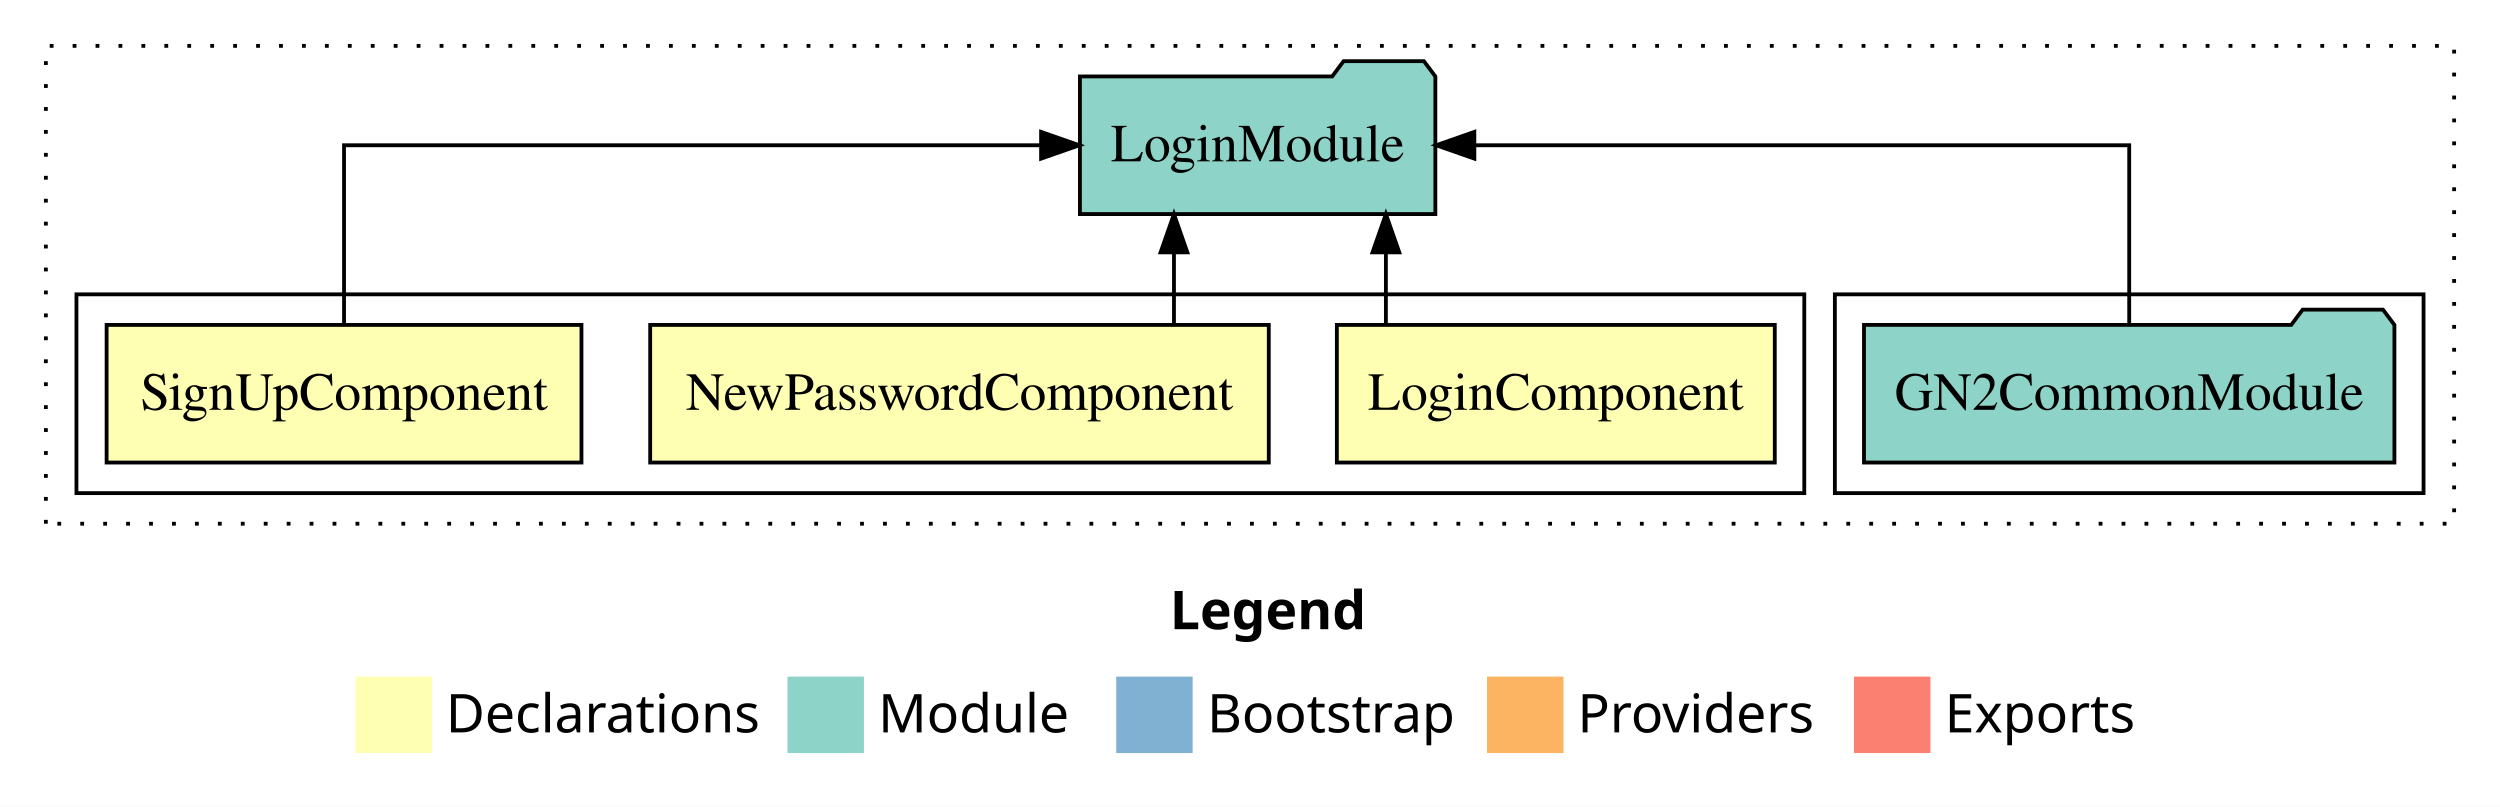
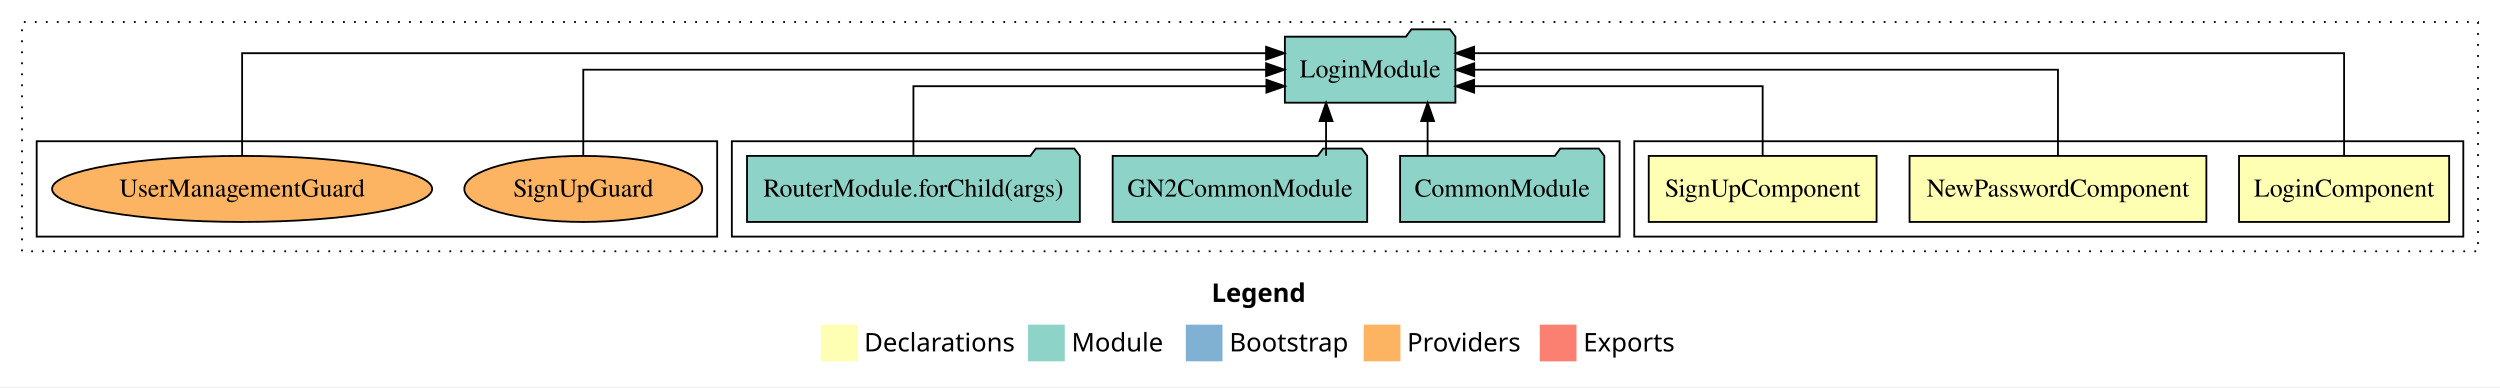
- <svg xmlns="http://www.w3.org/2000/svg" width="654pt" height="211pt" viewBox="0.00 0.00 654.00 211.00">
+ <svg xmlns="http://www.w3.org/2000/svg" width="1363pt" height="211pt" viewBox="0.00 0.00 1363.00 211.00">
  <g id="graph0" class="graph" transform="scale(1 1) rotate(0) translate(4 207)">
-     <polygon fill="white" stroke="transparent" points="-4,4 -4,-207 650,-207 650,4 -4,4" />
-     <text text-anchor="start" x="302.01" y="-42.4" font-family="Times-12" font-weight="bold" font-size="14.00">Legend</text>
-     <polygon fill="#ffffb3" stroke="transparent" points="89,-10 89,-30 109,-30 109,-10 89,-10" />
-     <text text-anchor="start" x="112.63" y="-15.4" font-family="Times-12" font-size="14.00">  Declarations</text>
-     <polygon fill="#8dd3c7" stroke="transparent" points="202,-10 202,-30 222,-30 222,-10 202,-10" />
-     <text text-anchor="start" x="225.73" y="-15.4" font-family="Times-12" font-size="14.00">  Module</text>
-     <polygon fill="#80b1d3" stroke="transparent" points="288,-10 288,-30 308,-30 308,-10 288,-10" />
-     <text text-anchor="start" x="311.78" y="-15.4" font-family="Times-12" font-size="14.00">  Bootstrap</text>
-     <polygon fill="#fdb462" stroke="transparent" points="385,-10 385,-30 405,-30 405,-10 385,-10" />
-     <text text-anchor="start" x="408.67" y="-15.4" font-family="Times-12" font-size="14.00">  Providers</text>
-     <polygon fill="#fb8072" stroke="transparent" points="481,-10 481,-30 501,-30 501,-10 481,-10" />
-     <text text-anchor="start" x="504.73" y="-15.4" font-family="Times-12" font-size="14.00">  Exports</text>
+     <polygon fill="white" stroke="transparent" points="-4,4 -4,-207 1359,-207 1359,4 -4,4" />
+     <text text-anchor="start" x="656.51" y="-42.4" font-family="Times-12" font-weight="bold" font-size="14.00">Legend</text>
+     <polygon fill="#ffffb3" stroke="transparent" points="443.5,-10 443.5,-30 463.5,-30 463.5,-10 443.5,-10" />
+     <text text-anchor="start" x="467.13" y="-15.4" font-family="Times-12" font-size="14.00">  Declarations</text>
+     <polygon fill="#8dd3c7" stroke="transparent" points="556.5,-10 556.5,-30 576.5,-30 576.5,-10 556.5,-10" />
+     <text text-anchor="start" x="580.23" y="-15.4" font-family="Times-12" font-size="14.00">  Module</text>
+     <polygon fill="#80b1d3" stroke="transparent" points="642.5,-10 642.5,-30 662.5,-30 662.5,-10 642.5,-10" />
+     <text text-anchor="start" x="666.28" y="-15.4" font-family="Times-12" font-size="14.00">  Bootstrap</text>
+     <polygon fill="#fdb462" stroke="transparent" points="739.5,-10 739.5,-30 759.5,-30 759.5,-10 739.5,-10" />
+     <text text-anchor="start" x="763.17" y="-15.4" font-family="Times-12" font-size="14.00">  Providers</text>
+     <polygon fill="#fb8072" stroke="transparent" points="835.5,-10 835.5,-30 855.5,-30 855.5,-10 835.5,-10" />
+     <text text-anchor="start" x="859.23" y="-15.4" font-family="Times-12" font-size="14.00">  Exports</text>
    <g id="clust1" class="cluster">
-       <polygon fill="none" stroke="black" stroke-dasharray="1,5" points="8,-70 8,-195 638,-195 638,-70 8,-70" />
+       <polygon fill="none" stroke="black" stroke-dasharray="1,5" points="8,-70 8,-195 1347,-195 1347,-70 8,-70" />
+     </g>
+     <g id="clust2" class="cluster">
+       <polygon fill="none" stroke="black" points="887,-78 887,-130 1339,-130 1339,-78 887,-78" />
    </g>
    <g id="clust6" class="cluster">
-       <polygon fill="none" stroke="black" points="476,-78 476,-130 630,-130 630,-78 476,-78" />
+       <polygon fill="none" stroke="black" points="395,-78 395,-130 879,-130 879,-78 395,-78" />
    </g>
-     <g id="clust2" class="cluster">
-       <polygon fill="none" stroke="black" points="16,-78 16,-130 468,-130 468,-78 16,-78" />
+     <g id="clust9" class="cluster">
+       <polygon fill="none" stroke="black" points="16,-78 16,-130 387,-130 387,-78 16,-78" />
    </g>
    <g id="node1" class="node">
-       <polygon fill="#ffffb3" stroke="black" points="460.28,-122 345.72,-122 345.72,-86 460.28,-86 460.28,-122" />
-       <text text-anchor="middle" x="403" y="-99.8" font-family="Times,serif" font-size="14.00">LoginComponent</text>
+       <polygon fill="#ffffb3" stroke="black" points="1331.28,-122 1216.72,-122 1216.72,-86 1331.28,-86 1331.28,-122" />
+       <text text-anchor="middle" x="1274" y="-99.8" font-family="Times,serif" font-size="14.00">LoginComponent</text>
    </g>
    <g id="node4" class="node">
-       <polygon fill="#8dd3c7" stroke="black" points="371.49,-187 368.49,-191 347.49,-191 344.49,-187 278.51,-187 278.51,-151 371.49,-151 371.49,-187" />
-       <text text-anchor="middle" x="325" y="-164.8" font-family="Times,serif" font-size="14.00">LoginModule</text>
+       <polygon fill="#8dd3c7" stroke="black" points="789.49,-187 786.49,-191 765.49,-191 762.49,-187 696.51,-187 696.51,-151 789.49,-151 789.49,-187" />
+       <text text-anchor="middle" x="743" y="-164.8" font-family="Times,serif" font-size="14.00">LoginModule</text>
    </g>
    <g id="edge1" class="edge">
-       <path fill="none" stroke="black" d="M358.55,-122.11C358.55,-122.11 358.55,-140.99 358.55,-140.99" />
-       <polygon fill="black" stroke="black" points="355.05,-140.99 358.55,-150.99 362.05,-140.99 355.05,-140.99" />
+       <path fill="none" stroke="black" d="M1274,-122.29C1274,-144.21 1274,-178 1274,-178 1274,-178 799.66,-178 799.66,-178" />
+       <polygon fill="black" stroke="black" points="799.66,-174.5 789.66,-178 799.66,-181.5 799.66,-174.5" />
    </g>
    <g id="node2" class="node">
-       <polygon fill="#ffffb3" stroke="black" points="327.91,-122 166.09,-122 166.09,-86 327.91,-86 327.91,-122" />
-       <text text-anchor="middle" x="247" y="-99.8" font-family="Times,serif" font-size="14.00">NewPasswordComponent</text>
+       <polygon fill="#ffffb3" stroke="black" points="1198.91,-122 1037.09,-122 1037.09,-86 1198.91,-86 1198.91,-122" />
+       <text text-anchor="middle" x="1118" y="-99.8" font-family="Times,serif" font-size="14.00">NewPasswordComponent</text>
    </g>
    <g id="edge2" class="edge">
-       <path fill="none" stroke="black" d="M303.11,-122.11C303.11,-122.11 303.11,-140.99 303.11,-140.99" />
-       <polygon fill="black" stroke="black" points="299.61,-140.99 303.11,-150.99 306.61,-140.99 299.61,-140.99" />
+       <path fill="none" stroke="black" d="M1118,-122.11C1118,-141.34 1118,-169 1118,-169 1118,-169 799.74,-169 799.74,-169" />
+       <polygon fill="black" stroke="black" points="799.74,-165.5 789.74,-169 799.74,-172.5 799.74,-165.5" />
    </g>
    <g id="node3" class="node">
-       <polygon fill="#ffffb3" stroke="black" points="148.11,-122 23.89,-122 23.89,-86 148.11,-86 148.11,-122" />
-       <text text-anchor="middle" x="86" y="-99.8" font-family="Times,serif" font-size="14.00">SignUpComponent</text>
+       <polygon fill="#ffffb3" stroke="black" points="1019.11,-122 894.89,-122 894.89,-86 1019.11,-86 1019.11,-122" />
+       <text text-anchor="middle" x="957" y="-99.8" font-family="Times,serif" font-size="14.00">SignUpComponent</text>
    </g>
    <g id="edge3" class="edge">
-       <path fill="none" stroke="black" d="M86,-122.11C86,-141.34 86,-169 86,-169 86,-169 268.35,-169 268.35,-169" />
-       <polygon fill="black" stroke="black" points="268.35,-172.5 278.35,-169 268.35,-165.5 268.35,-172.5" />
+       <path fill="none" stroke="black" d="M957,-122.03C957,-138.4 957,-160 957,-160 957,-160 799.7,-160 799.7,-160" />
+       <polygon fill="black" stroke="black" points="799.7,-156.5 789.7,-160 799.7,-163.5 799.7,-156.5" />
    </g>
    <g id="node5" class="node">
-       <polygon fill="#8dd3c7" stroke="black" points="622.38,-122 619.38,-126 598.38,-126 595.38,-122 483.62,-122 483.62,-86 622.38,-86 622.38,-122" />
-       <text text-anchor="middle" x="553" y="-99.8" font-family="Times,serif" font-size="14.00">GN2CommonModule</text>
+       <polygon fill="#8dd3c7" stroke="black" points="870.67,-122 867.67,-126 846.67,-126 843.67,-122 759.33,-122 759.33,-86 870.67,-86 870.67,-122" />
+       <text text-anchor="middle" x="815" y="-99.8" font-family="Times,serif" font-size="14.00">CommonModule</text>
    </g>
    <g id="edge4" class="edge">
-       <path fill="none" stroke="black" d="M553,-122.11C553,-141.34 553,-169 553,-169 553,-169 381.69,-169 381.69,-169" />
-       <polygon fill="black" stroke="black" points="381.69,-165.5 371.69,-169 381.69,-172.5 381.69,-165.5" />
+       <path fill="none" stroke="black" d="M774.33,-122.11C774.33,-122.11 774.33,-140.99 774.33,-140.99" />
+       <polygon fill="black" stroke="black" points="770.83,-140.99 774.33,-150.99 777.83,-140.99 770.83,-140.99" />
+     </g>
+     <g id="node6" class="node">
+       <polygon fill="#8dd3c7" stroke="black" points="741.38,-122 738.38,-126 717.38,-126 714.38,-122 602.62,-122 602.62,-86 741.38,-86 741.38,-122" />
+       <text text-anchor="middle" x="672" y="-99.8" font-family="Times,serif" font-size="14.00">GN2CommonModule</text>
+     </g>
+     <g id="edge5" class="edge">
+       <path fill="none" stroke="black" d="M718.97,-122.11C718.97,-122.11 718.97,-140.99 718.97,-140.99" />
+       <polygon fill="black" stroke="black" points="715.47,-140.99 718.97,-150.99 722.47,-140.99 715.47,-140.99" />
+     </g>
+     <g id="node7" class="node">
+       <polygon fill="#8dd3c7" stroke="black" points="584.73,-122 581.73,-126 560.73,-126 557.73,-122 403.27,-122 403.27,-86 584.73,-86 584.73,-122" />
+       <text text-anchor="middle" x="494" y="-99.8" font-family="Times,serif" font-size="14.00">RouterModule.forChild(args)</text>
+     </g>
+     <g id="edge6" class="edge">
+       <path fill="none" stroke="black" d="M494,-122.03C494,-138.4 494,-160 494,-160 494,-160 686.46,-160 686.46,-160" />
+       <polygon fill="black" stroke="black" points="686.46,-163.5 696.46,-160 686.46,-156.5 686.46,-163.5" />
+     </g>
+     <g id="node8" class="node">
+       <ellipse fill="#fdb462" stroke="black" cx="314" cy="-104" rx="64.85" ry="18" />
+       <text text-anchor="middle" x="314" y="-99.8" font-family="Times,serif" font-size="14.00">SignUpGuard</text>
+     </g>
+     <g id="edge7" class="edge">
+       <path fill="none" stroke="black" d="M314,-122.11C314,-141.34 314,-169 314,-169 314,-169 686.27,-169 686.27,-169" />
+       <polygon fill="black" stroke="black" points="686.27,-172.5 696.27,-169 686.27,-165.5 686.27,-172.5" />
+     </g>
+     <g id="node9" class="node">
+       <ellipse fill="#fdb462" stroke="black" cx="128" cy="-104" rx="103.61" ry="18" />
+       <text text-anchor="middle" x="128" y="-99.8" font-family="Times,serif" font-size="14.00">UserManagementGuard</text>
+     </g>
+     <g id="edge8" class="edge">
+       <path fill="none" stroke="black" d="M128,-122.29C128,-144.21 128,-178 128,-178 128,-178 686.27,-178 686.27,-178" />
+       <polygon fill="black" stroke="black" points="686.27,-181.5 696.27,-178 686.27,-174.5 686.27,-181.5" />
    </g>
  </g>
</svg>
